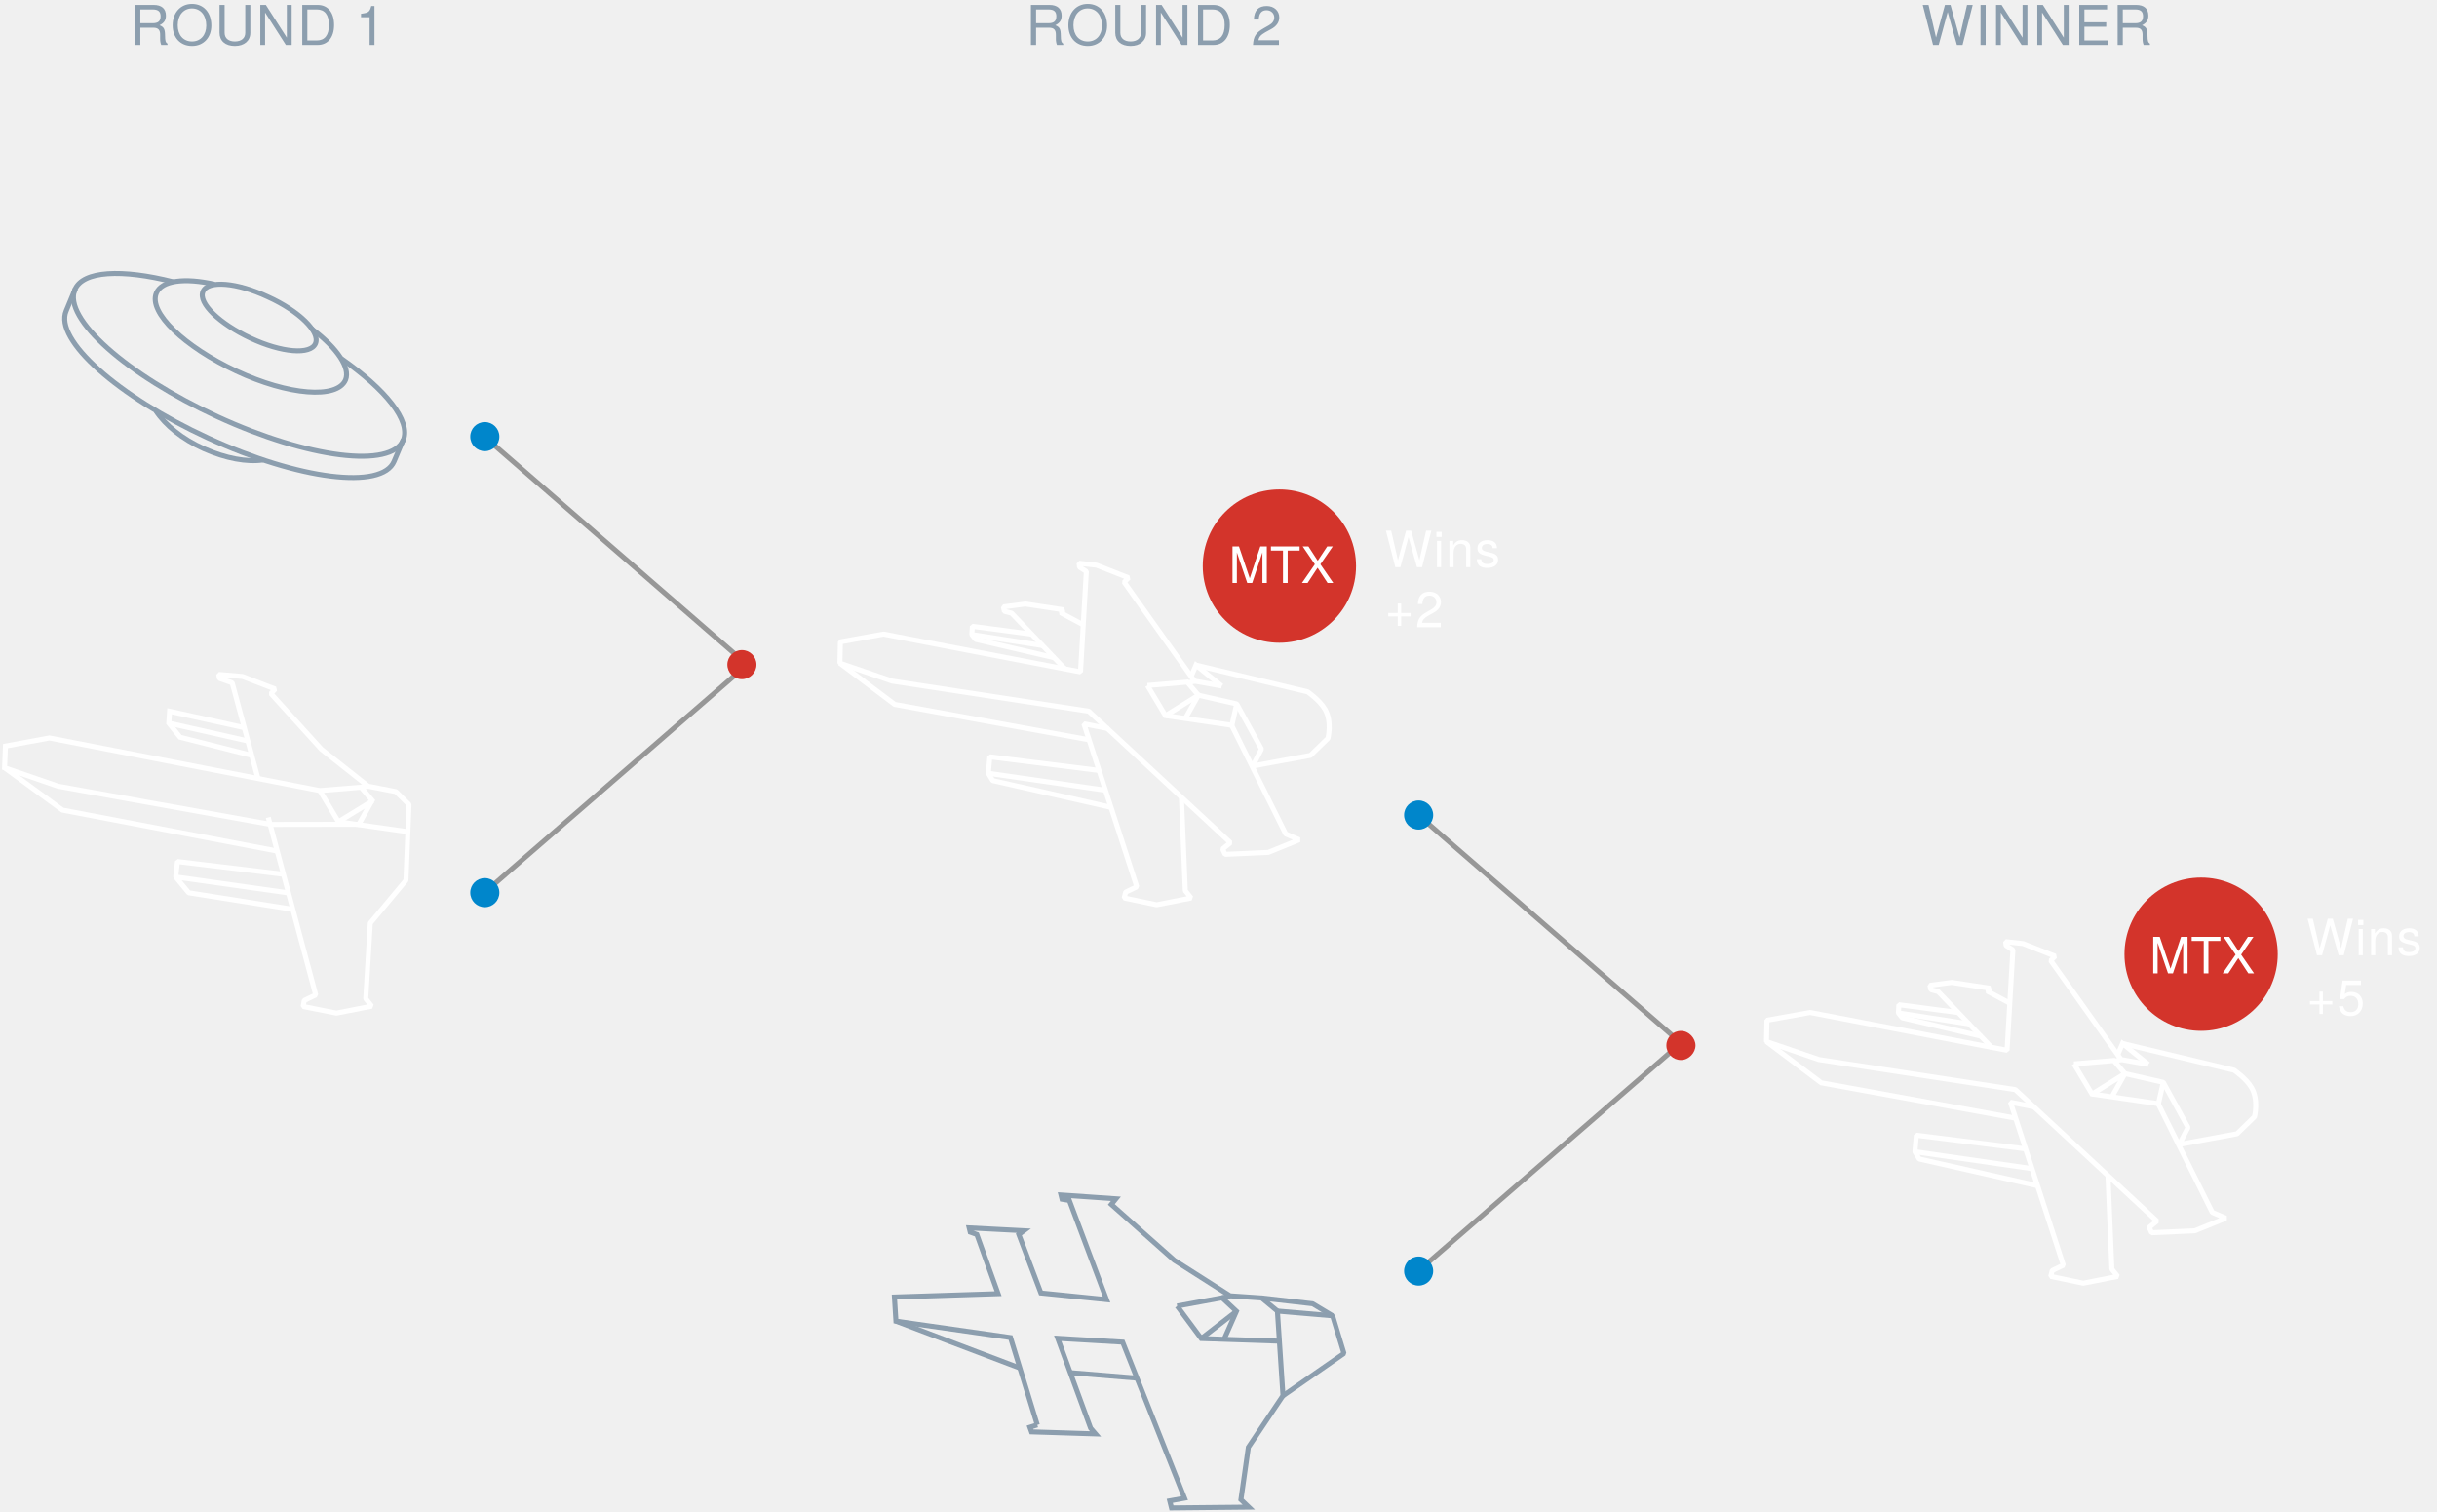
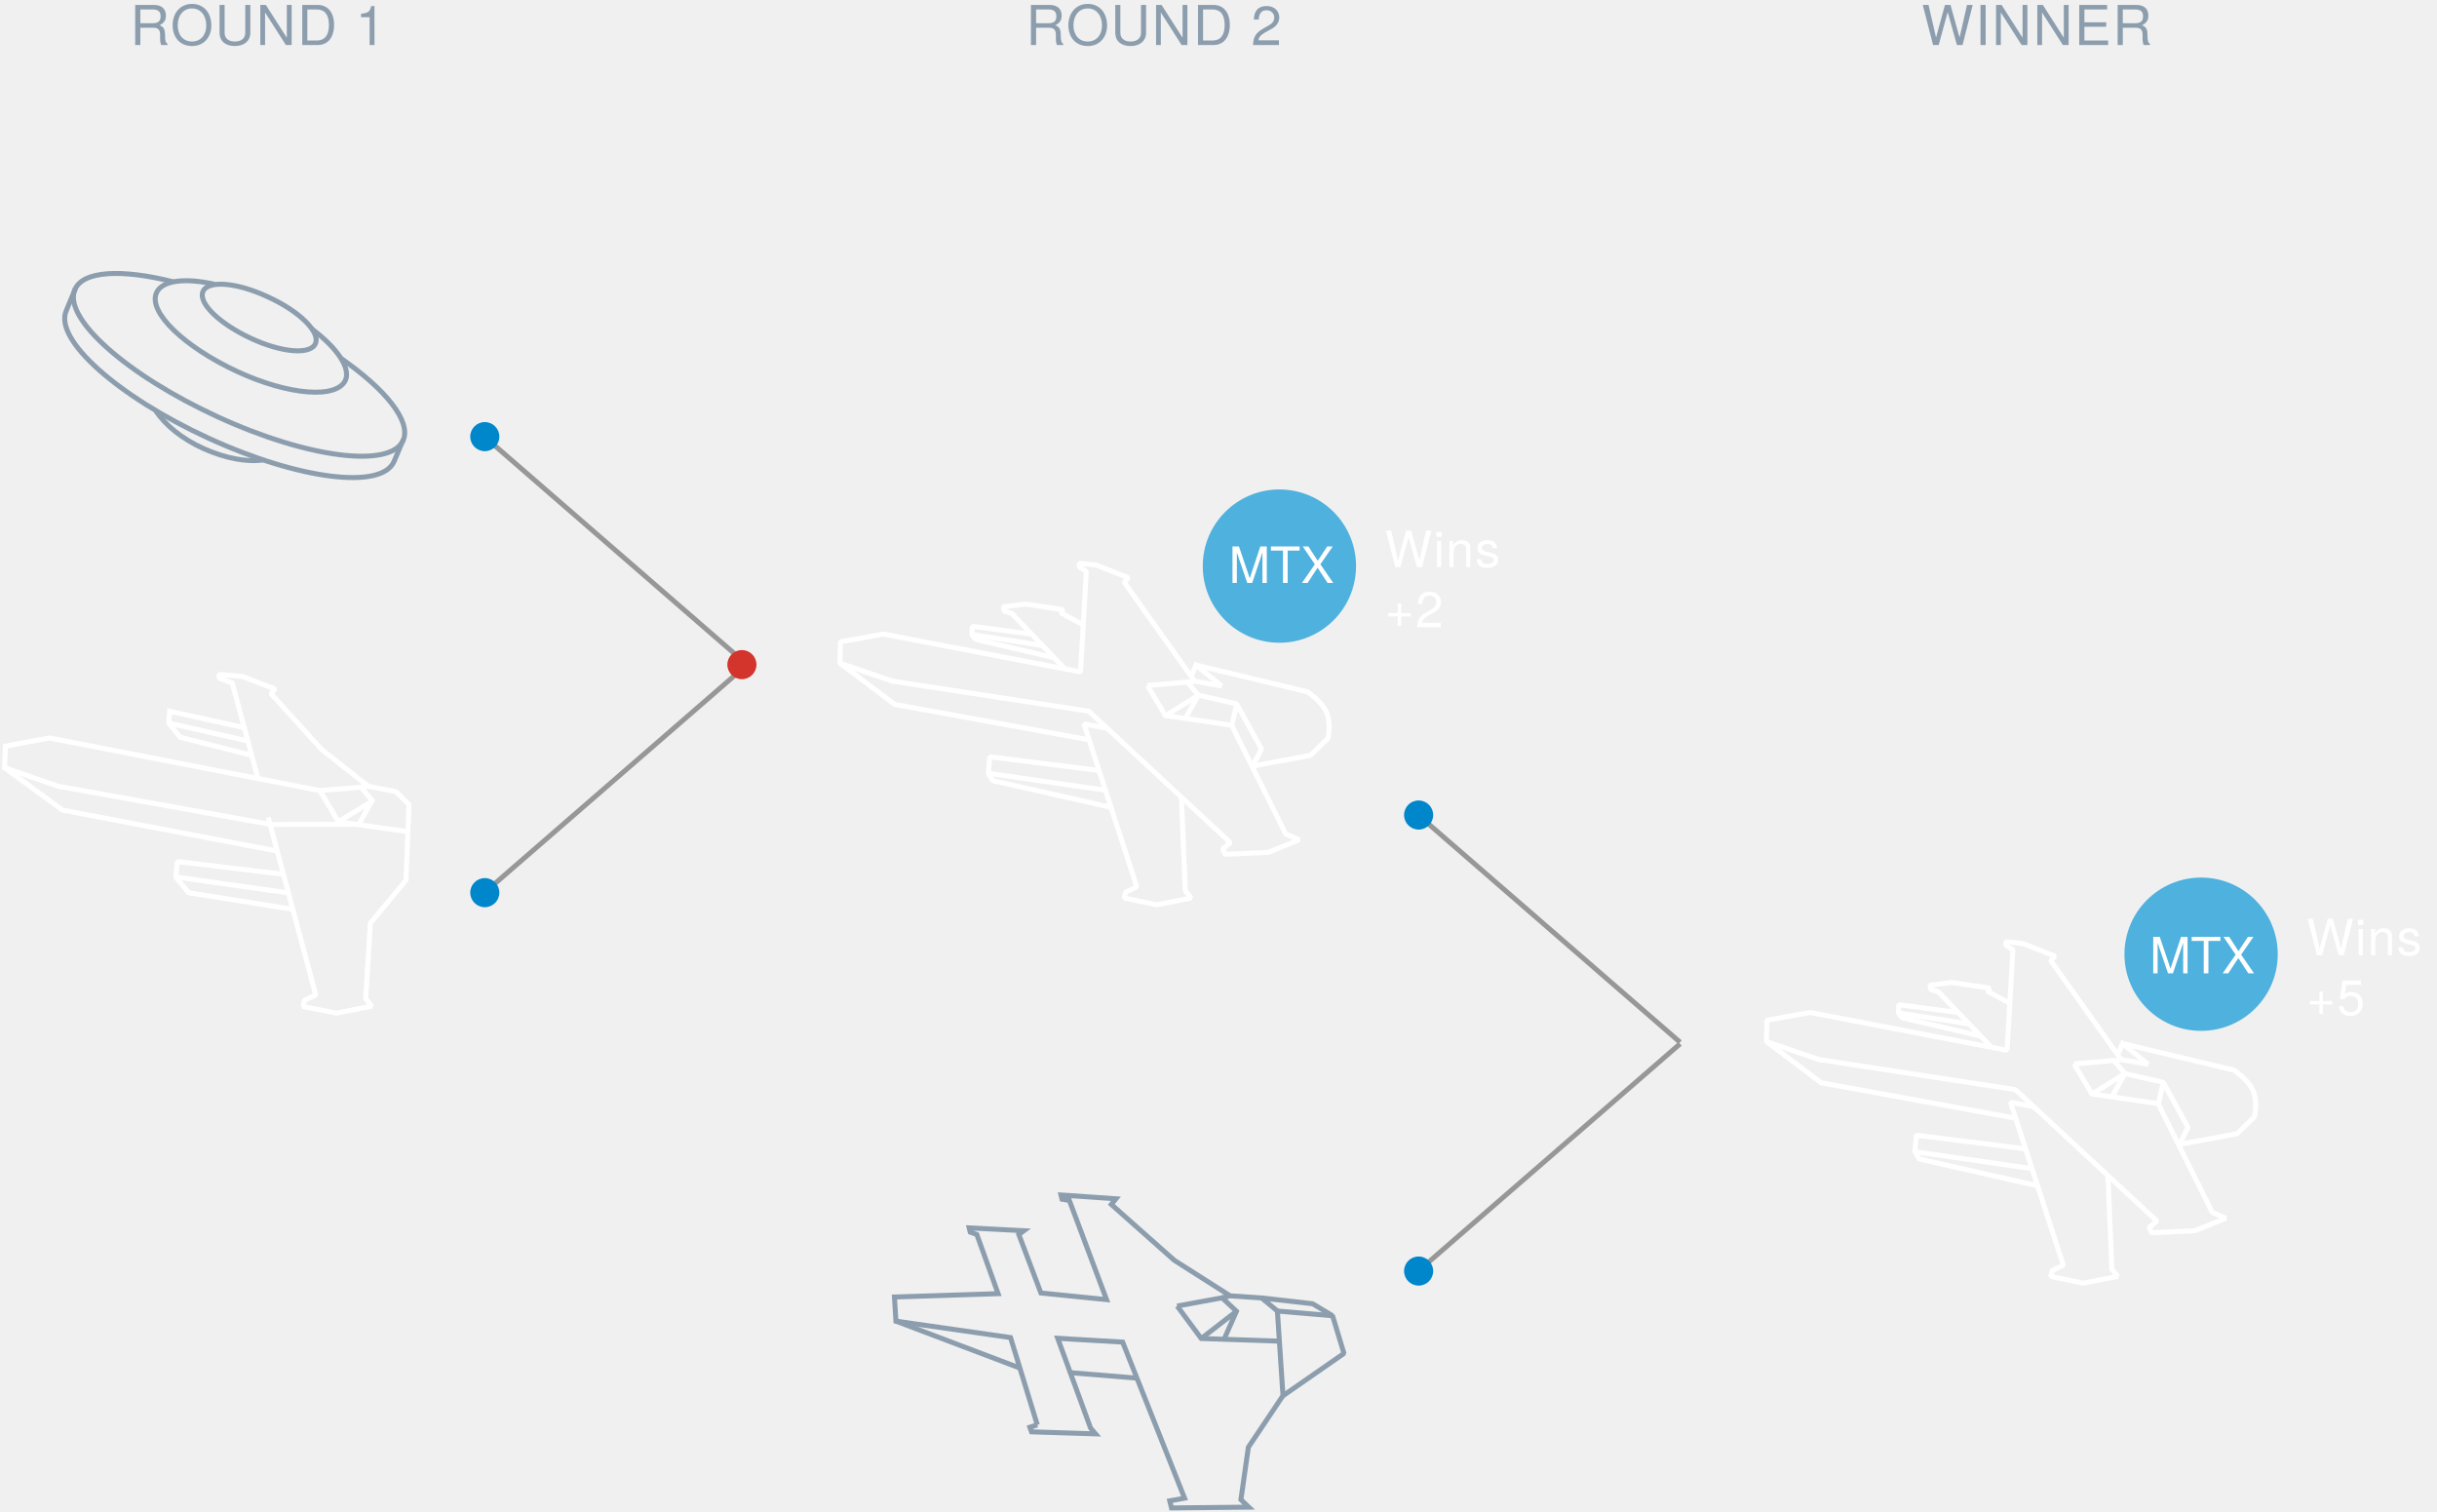
<svg xmlns="http://www.w3.org/2000/svg" width="487px" height="302px" viewBox="0 0 487 302" version="1.1">
  <defs />
  <g id="✅️---LATEST" stroke="none" stroke-width="1" fill="none" fill-rule="evenodd">
    <g id="beta_reduxSüp3r_J" transform="translate(-629, -4720)">
-       <g id="INCENTIVIZED_SECTION" transform="translate(-11, 4189)">
-         <g id="BOUNTY_DRAWING" transform="translate(638, 530)">
+       <g id="INCENTIVIZED_SECTION" transform="translate(0, 4197)">
+         <g id="BOUNTY_DRAWING" transform="translate(627, 522)">
          <g id="Saucer" transform="translate(14.54128, 55.28746)" stroke="#8C9EAE">
            <path d="M40.037,37.613 C36.838,38.098 32.572,37.323 28.21,35.384 C23.848,33.445 20.455,30.634 18.613,27.822" id="Stroke-1" />
            <path d="M55.645,17.353 C64.563,23.557 69.604,29.858 68.053,33.639 C65.63,39.358 49.053,37.323 30.924,28.986 C12.796,20.649 4.4408921e-16,9.306 2.424,3.587 C3.975,-0.194 11.827,-0.582 22.103,2.036" id="Stroke-3" />
            <path d="M2.52,3.393 L0.679,7.852 C-1.745,13.572 10.954,24.914 29.083,33.251 C47.211,41.588 63.788,43.624 66.211,37.904 L68.053,33.542" id="Stroke-5" />
            <path d="M49.731,11.342 C49.828,11.439 49.925,11.536 50.022,11.633" id="Stroke-7" />
            <path d="M50.022,11.633 C54.869,15.317 57.487,19.194 56.517,21.618 C54.869,25.496 45.078,24.72 34.705,19.873 C24.332,15.026 17.062,8.143 18.71,4.265 C19.776,1.745 24.332,1.163 30.343,2.52" id="Stroke-9" />
            <path d="M50.507,14.347 C49.537,16.674 43.721,16.189 37.517,13.281 C31.312,10.373 27.047,6.301 28.016,3.975 C28.986,1.648 34.802,2.133 41.006,5.041 C47.211,7.852 51.476,12.021 50.507,14.347 Z" id="Stroke-11" />
          </g>
          <g id="Marks-design" transform="translate(169.6483, 113.4526)" stroke="#FFFFFF">
            <path d="M69.604,24.042 L71.058,23.654" id="Stroke-1_1_" />
            <polyline id="Stroke-2" points="61.655 24.526 65.242 30.537 78.523 32.476 79.492 28.21" />
            <polyline id="Stroke-3_1_" points="61.655 24.526 69.604 23.848 71.834 26.465 69.217 31.118" />
            <polyline id="Stroke-4" stroke-linejoin="bevel" points="78.523 32.572 89.283 54.191 91.998 55.354 85.794 57.874 77.166 58.262 76.681 57.196 78.232 55.935 49.925 29.664 10.664 23.654 0.194 20.067 0.291 15.802 8.919 14.25 48.277 21.812 49.44 1.745 48.083 0.872 47.986 0.097 51.476 0.485 57.874 3.005 57.002 3.878 71.058 23.654 76.487 24.623" />
            <polyline id="Stroke-6" stroke-linejoin="bevel" points="68.441 46.92 69.217 65.533 70.38 66.987 63.497 68.344 57.002 66.987 57.293 65.824 59.522 64.757 48.956 32.185 53.9 33.154" />
            <polyline id="Stroke-9_1_" stroke-linejoin="bevel" points="48.665 12.312 44.302 9.985 44.884 9.403 37.226 8.24 32.863 8.822 33.057 9.694 34.511 10.082 45.272 21.327" />
            <polyline id="Stroke-10" points="0.194 20.067 11.148 28.307 50.022 35.384" />
            <path d="M71.349,20.455 L93.646,25.787 C93.646,25.787 96.069,27.435 97.136,29.276 C98.59,31.797 97.717,35.093 97.717,35.093 L94.228,38.486 L82.691,40.619 L84.436,37.226 L79.492,28.21 L71.834,26.465 L65.145,30.634" id="Stroke-12" stroke-linejoin="bevel" />
            <polyline id="Stroke-14" points="76.487 24.623 71.349 20.455 70.477 22.491" />
            <polyline id="Stroke-16" stroke-linejoin="bevel" points="54.287 48.859 30.731 43.527 29.858 42.073 30.149 38.777 51.864 41.491" />
            <path d="M29.858,42.073 L53.318,45.466" id="Stroke-18" stroke-linejoin="bevel" />
            <polyline id="Stroke-20" stroke-linejoin="bevel" points="43.139 19.001 27.338 15.317 26.562 14.347 26.659 12.699 38.389 14.25" />
            <path d="M26.562,14.347 L40.909,16.577" id="Stroke-22" stroke-linejoin="bevel" />
          </g>
          <g id="Marks-design-Copy" transform="translate(354.8073, 189.0673)" stroke="#FFFFFF">
            <path d="M69.604,24.042 L71.058,23.654" id="Stroke-1_1_" />
            <polyline id="Stroke-2" points="61.655 24.526 65.242 30.537 78.523 32.476 79.492 28.21" />
            <polyline id="Stroke-3_1_" points="61.655 24.526 69.604 23.848 71.834 26.465 69.217 31.118" />
            <polyline id="Stroke-4" stroke-linejoin="bevel" points="78.523 32.572 89.283 54.191 91.998 55.354 85.794 57.874 77.166 58.262 76.681 57.196 78.232 55.935 49.925 29.664 10.664 23.654 0.194 20.067 0.291 15.802 8.919 14.25 48.277 21.812 49.44 1.745 48.083 0.872 47.986 0.097 51.476 0.485 57.874 3.005 57.002 3.878 71.058 23.654 76.487 24.623" />
            <polyline id="Stroke-6" stroke-linejoin="bevel" points="68.441 46.92 69.217 65.533 70.38 66.987 63.497 68.344 57.002 66.987 57.293 65.824 59.522 64.757 48.956 32.185 53.9 33.154" />
            <polyline id="Stroke-9_1_" stroke-linejoin="bevel" points="48.665 12.312 44.302 9.985 44.884 9.403 37.226 8.24 32.863 8.822 33.057 9.694 34.511 10.082 45.272 21.327" />
            <polyline id="Stroke-10" points="0.194 20.067 11.148 28.307 50.022 35.384" />
            <path d="M71.349,20.455 L93.646,25.787 C93.646,25.787 96.069,27.435 97.136,29.276 C98.59,31.797 97.717,35.093 97.717,35.093 L94.228,38.486 L82.691,40.619 L84.436,37.226 L79.492,28.21 L71.834,26.465 L65.145,30.634" id="Stroke-12" stroke-linejoin="bevel" />
            <polyline id="Stroke-14" points="76.487 24.623 71.349 20.455 70.477 22.491" />
            <polyline id="Stroke-16" stroke-linejoin="bevel" points="54.287 48.859 30.731 43.527 29.858 42.073 30.149 38.777 51.864 41.491" />
            <path d="M29.858,42.073 L53.318,45.466" id="Stroke-18" stroke-linejoin="bevel" />
            <polyline id="Stroke-20" stroke-linejoin="bevel" points="43.139 19.001 27.338 15.317 26.562 14.347 26.659 12.699 38.389 14.25" />
            <path d="M26.562,14.347 L40.909,16.577" id="Stroke-22" stroke-linejoin="bevel" />
          </g>
          <g id="Jacks-design" transform="translate(44.75803, 171.2266) rotate(-8) translate(-44.75803, -171.2266) translate(4.758033, 135.7266)" stroke="#FFFFFF">
            <path d="M70.896,26.798 L72.447,26.798" id="Stroke-1_2_" />
            <polyline id="Stroke-2_1_" points="78.845 36.879 65.467 33.002 62.656 26.313" />
            <polygon id="Stroke-3_2_" points="51.992 31.645 10.986 18.17 0.904 13.032 1.679 8.766 10.598 8.379 62.656 26.313 70.896 26.798 72.738 29.706 69.442 34.068" />
            <polyline id="Stroke-5_1_" stroke-linejoin="bevel" points="51.701 30.191 56.161 66.641 53.737 67.416 53.349 68.579 59.748 70.809 66.921 70.421 65.952 68.773 68.957 53.941 77.197 46.477 79.911 31.548 77.682 28.639 72.35 26.798 64.11 18.17 55.676 5.761 56.645 4.986 50.538 1.593 45.885 0.526 45.885 1.302 48.308 2.562 50.732 22.047" />
            <polyline id="Stroke-8" stroke-linejoin="bevel" points="54.125 49.094 33.864 42.89 31.731 39.4 32.507 36.395 52.962 41.824" />
            <polyline id="Stroke-9_2_" points="50.247 17.491 36.481 11.868 34.64 8.766 35.124 6.44 49.472 11.772" />
            <polyline id="Stroke-10_1_" points="0.904 13.032 11.18 23.017 52.477 37.073" />
            <path d="M65.467,33.002 L72.835,29.803" id="Stroke-12_1_" stroke-linejoin="bevel" />
            <path d="M31.731,39.4 L53.64,45.701" id="Stroke-13" stroke-linejoin="bevel" />
            <path d="M34.64,8.766 L49.763,14.486" id="Stroke-14_1_" />
          </g>
          <text id="WINNER" font-family="HelveticaNeue, Helvetica Neue" font-size="11" font-weight="normal" letter-spacing="0.3" fill="#8C9EAE">
            <tspan x="386" y="10"> WINNER</tspan>
          </text>
          <text id="ROUND-1" font-family="HelveticaNeue, Helvetica Neue" font-size="11" font-weight="normal" letter-spacing="0.3" fill="#8C9EAE">
            <tspan x="28" y="10">ROUND 1</tspan>
          </text>
          <text id="ROUND-2" font-family="HelveticaNeue, Helvetica Neue" font-size="11" font-weight="normal" letter-spacing="0.3" fill="#8C9EAE">
            <tspan x="207" y="10">ROUND 2</tspan>
          </text>
          <g id="Andrews-design" transform="translate(226.8972, 272.4745) rotate(-14) translate(-226.8972, -272.4745) translate(183.3972, 236.9745)" stroke="#8C9EAE">
            <path d="M65.186,28.395 L66.834,28.395" id="Stroke-1_3_" />
            <polyline id="Stroke-2_2_" points="74.105 39.543 59.176 35.278 56.073 27.813" />
            <polyline id="Stroke-3_3_" points="56.073 27.813 65.186 28.395 67.319 31.691 63.635 36.441" />
            <polyline id="Stroke-4_1_" points="23.21 44.099 21.659 44.196 21.756 45.166 34.068 48.656 33.389 47.298 31.353 28.298 43.762 32.176 48.221 65.427 45.216 65.233 45.216 66.687 60.242 70.274 59.079 68.432 63.053 58.641 72.263 50.304 75.268 33.63 72.844 30.334 66.834 28.395 57.721 18.798 48.221 4.935 49.384 4.062 38.915 0.669 38.915 1.542 40.272 2.124 42.695 23.16 30.287 18.701 28.833 6.292 29.996 5.807 19.526 2.608 19.526 3.481 20.69 4.256 21.95 16.762 1.689 12.399 0.817 17.15 22.241 25.874 23.21 44.099" />
            <path d="M32.129,35.569 L44.731,39.834" id="Stroke-6_1_" />
            <path d="M0.817,17.15 L22.628,32.272" id="Stroke-7_1_" />
            <path d="M59.176,35.278 L67.319,31.691" id="Stroke-9_3_" stroke-linejoin="bevel" />
            <polyline id="Stroke-10_2_" stroke-linejoin="bevel" points="72.069 50.401 86.125 45.069 85.738 37.217 75.268 33.63" />
            <polyline id="Stroke-12_2_" stroke-linejoin="bevel" points="72.844 30.334 82.442 33.92 85.738 37.217" />
          </g>
          <path d="M99.365,88.732 L150.745,133.326" id="Line-2" stroke="#979797" stroke-linecap="square" />
          <path d="M99.365,134.295 L150.745,178.888" id="Line-2-Copy-2" stroke="#979797" stroke-linecap="square" transform="translate(125.055, 156.5917) scale(1, -1) translate(-125.055, -156.5917) " />
          <circle id="Oval-3" fill="#D3342B" cx="150.26" cy="133.81" r="2.908" />
          <circle id="Oval-3-Copy" fill="#0086CB" cx="98.881" cy="88.248" r="2.908" />
          <circle id="Oval-3-Copy-2" fill="#0086CB" cx="98.881" cy="179.373" r="2.908" />
          <path d="M285.979,164.347 L337.358,208.94" id="Line-2-Copy-4" stroke="#979797" stroke-linecap="square" />
          <path d="M285.979,209.91 L337.358,254.503" id="Line-2-Copy-3" stroke="#979797" stroke-linecap="square" transform="translate(311.6682, 232.2064) scale(1, -1) translate(-311.6682, -232.2064) " />
          <circle id="Oval-3-Copy-4" fill="#0086CB" cx="285.494" cy="163.862" r="2.908" />
          <circle id="Oval-3-Copy-3" fill="#0086CB" cx="285.494" cy="254.988" r="2.908" />
-           <path d="M337.908,212.817 C339.514,212.817 340.817,211.362 340.817,209.908 C340.817,208.454 339.514,207 337.908,207 C336.302,207 335,208.302 335,209.908 C335,211.514 336.302,212.817 337.908,212.817 Z" id="Oval-3" fill="#D3342B" />
          <g id="Group-16" transform="translate(242.3547, 97.9419)">
-             <g id="Group-14" fill="#D3342B">
+             <g id="Group-14" fill="#4EB1DE">
              <g id="Group-13">
                <circle id="Oval-2" cx="15.315" cy="16.179" r="15.315" />
              </g>
            </g>
            <text id="Wins-+2" font-family="HelveticaNeue, Helvetica Neue" font-size="10" font-weight="normal" letter-spacing="0.273" fill="#FFFFFF">
              <tspan x="36.384" y="16.388">Wins</tspan>
              <tspan x="36.384" y="28.388">+2</tspan>
            </text>
          </g>
          <g id="Group-16-Copy" transform="translate(247.5443, 107.4954)">
            <g id="Group-14" transform="translate(0, -0)">
              <g id="Group-13">
-                 <circle id="Oval-2" fill="#D3342B" cx="194.315" cy="84.179" r="15.315" />
+                 <circle id="Oval-2" fill="#4EB1DE" cx="194.315" cy="84.179" r="15.315" />
                <text id="MTX" font-family="Helvetica" font-size="10" font-weight="normal" fill="#FFFFFF">
                  <tspan x="184" y="88">MTX</tspan>
                </text>
                <text id="MTX" font-family="Helvetica" font-size="10" font-weight="normal" fill="#FFFFFF">
                  <tspan x="0" y="10">MTX</tspan>
                </text>
              </g>
            </g>
            <text id="Wins-+5" font-family="HelveticaNeue, Helvetica Neue" font-size="10" font-weight="normal" letter-spacing="0.273" fill="#FFFFFF">
              <tspan x="215.384" y="84.388">Wins</tspan>
              <tspan x="215.384" y="96.388">+5</tspan>
            </text>
          </g>
        </g>
      </g>
    </g>
  </g>
</svg>
